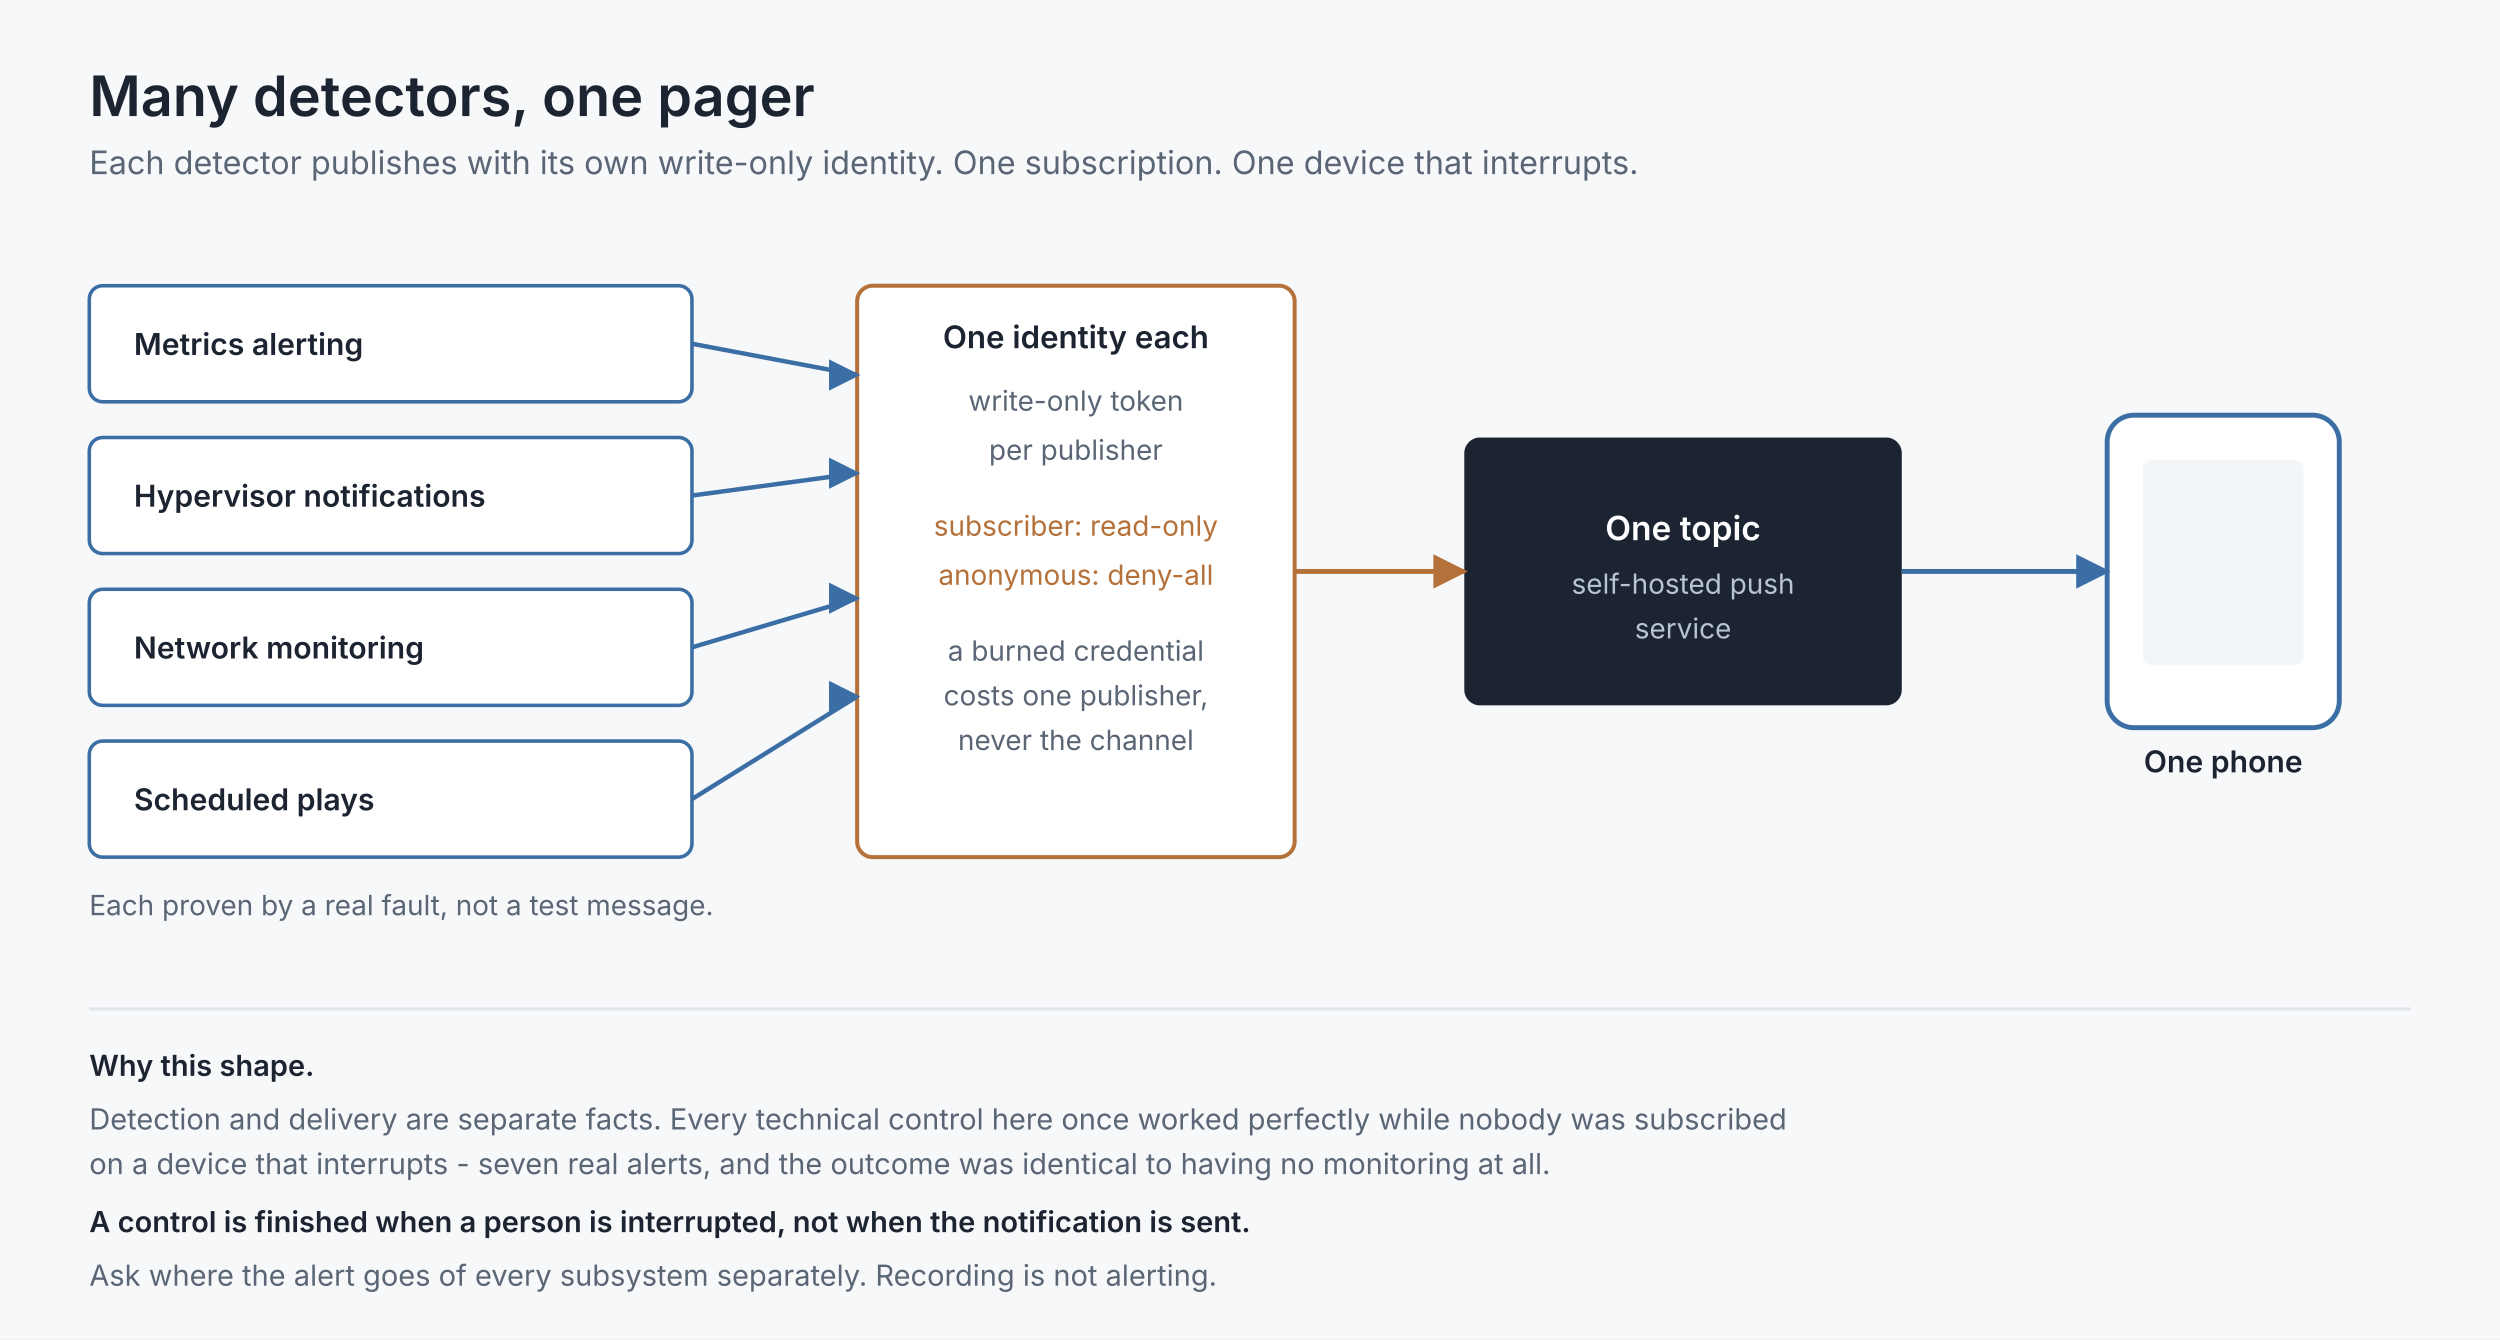
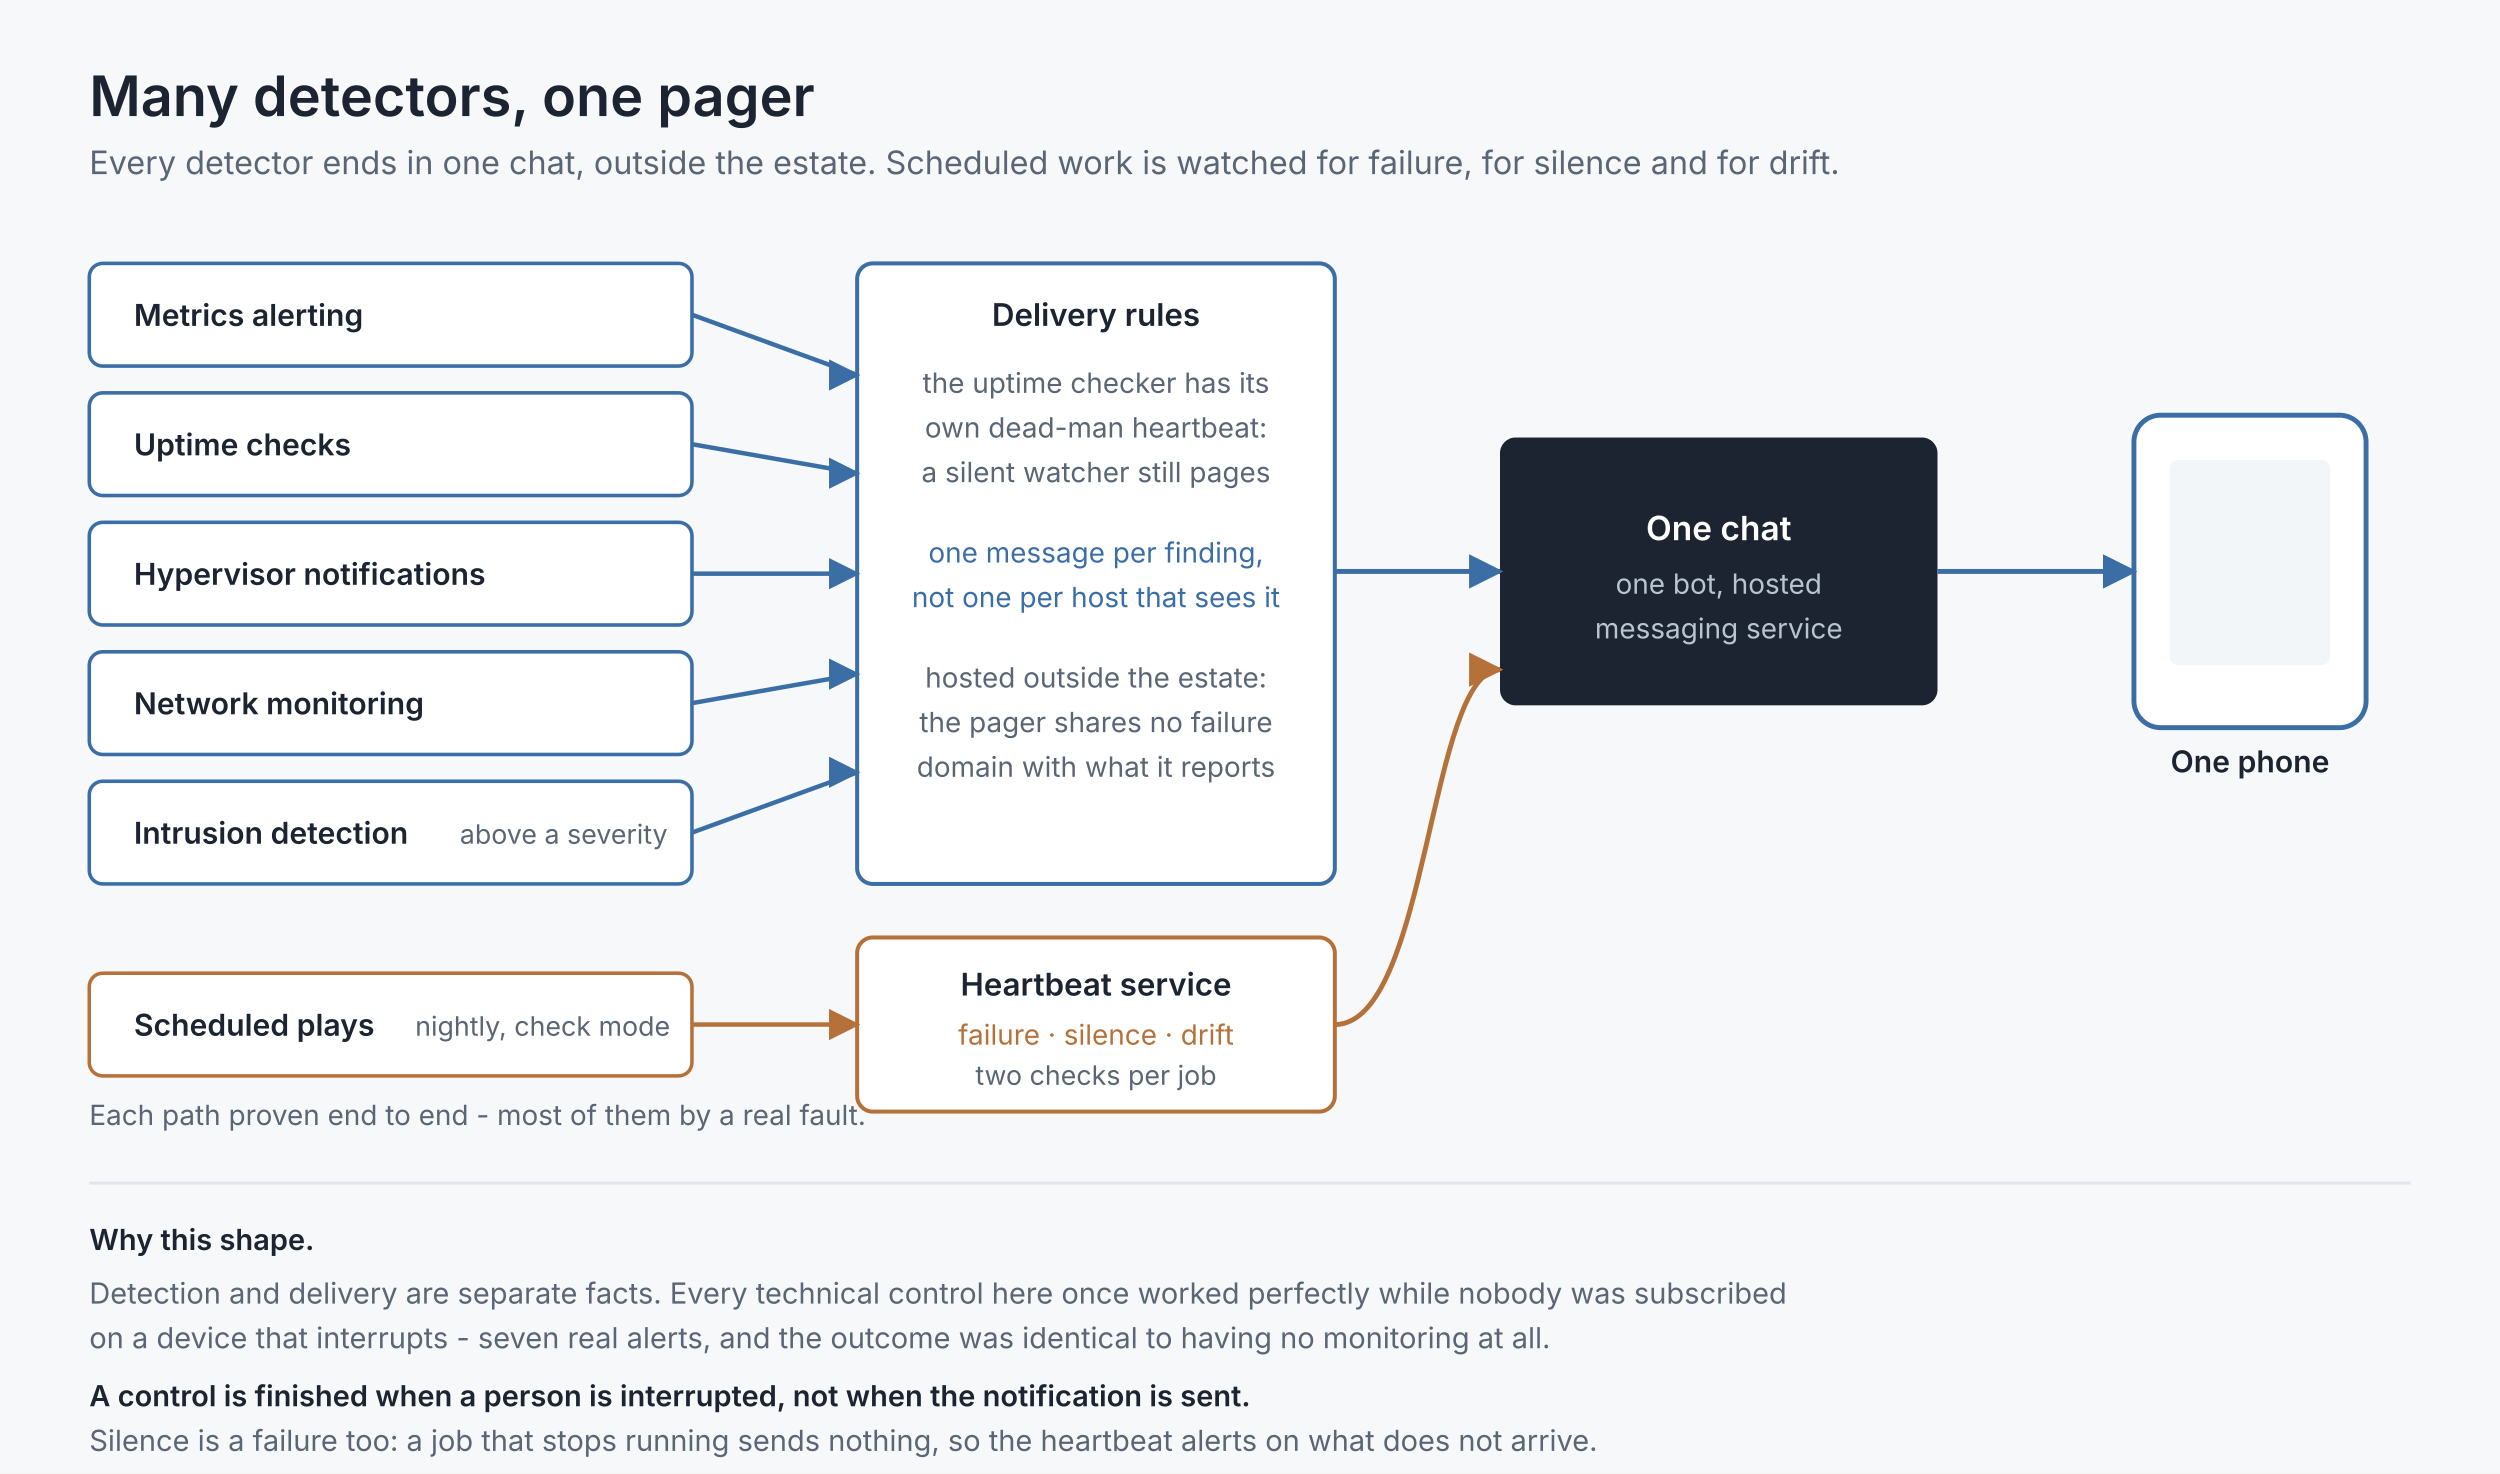
- <svg xmlns="http://www.w3.org/2000/svg" viewBox="0 0 1120 600" width="1120" height="600" font-family="Inter, 'Segoe UI', system-ui, sans-serif">
+ <svg xmlns="http://www.w3.org/2000/svg" viewBox="0 0 1120 660" width="1120" height="660" font-family="Inter, 'Segoe UI', system-ui, sans-serif">
  <defs>
    <marker id="p-arrow" viewBox="0 0 10 10" refX="9" refY="5" markerWidth="7" markerHeight="7" orient="auto-start-end">
      <path d="M 0 0 L 10 5 L 0 10 z" fill="#3b6ea5" />
    </marker>
    <marker id="p-copper" viewBox="0 0 10 10" refX="9" refY="5" markerWidth="7" markerHeight="7" orient="auto-start-end">
      <path d="M 0 0 L 10 5 L 0 10 z" fill="#b5713a" />
    </marker>
  </defs>
-   <rect x="0" y="0" width="1120" height="600" fill="#f7f8fa" />
+   <rect x="0" y="0" width="1120" height="660" fill="#f7f8fa" />
  <text x="40" y="52" font-size="25" font-weight="600" fill="#1b2430">Many detectors, one pager</text>
-   <text x="40" y="78" font-size="14.5" fill="#5a6675">Each detector publishes with its own write-only identity. One subscription. One device that interrupts.</text>
+   <text x="40" y="78" font-size="14.5" fill="#5a6675">Every detector ends in one chat, outside the estate. Scheduled work is watched for failure, for silence and for drift.</text>
  <g font-size="13.5">
-     <rect x="40" y="128" width="270" height="52" rx="6" fill="#ffffff" stroke="#3b6ea5" stroke-width="1.6" />
-     <text x="60" y="159" font-weight="600" fill="#1b2430">Metrics alerting</text>
-     <rect x="40" y="196" width="270" height="52" rx="6" fill="#ffffff" stroke="#3b6ea5" stroke-width="1.6" />
-     <text x="60" y="227" font-weight="600" fill="#1b2430">Hypervisor notifications</text>
-     <rect x="40" y="264" width="270" height="52" rx="6" fill="#ffffff" stroke="#3b6ea5" stroke-width="1.6" />
-     <text x="60" y="295" font-weight="600" fill="#1b2430">Network monitoring</text>
-     <rect x="40" y="332" width="270" height="52" rx="6" fill="#ffffff" stroke="#3b6ea5" stroke-width="1.6" />
-     <text x="60" y="363" font-weight="600" fill="#1b2430">Scheduled plays</text>
+     <rect x="40" y="118" width="270" height="46" rx="6" fill="#ffffff" stroke="#3b6ea5" stroke-width="1.6" />
+     <text x="60" y="146" font-weight="600" fill="#1b2430">Metrics alerting</text>
+     <rect x="40" y="176" width="270" height="46" rx="6" fill="#ffffff" stroke="#3b6ea5" stroke-width="1.6" />
+     <text x="60" y="204" font-weight="600" fill="#1b2430">Uptime checks</text>
+     <rect x="40" y="234" width="270" height="46" rx="6" fill="#ffffff" stroke="#3b6ea5" stroke-width="1.6" />
+     <text x="60" y="262" font-weight="600" fill="#1b2430">Hypervisor notifications</text>
+     <rect x="40" y="292" width="270" height="46" rx="6" fill="#ffffff" stroke="#3b6ea5" stroke-width="1.6" />
+     <text x="60" y="320" font-weight="600" fill="#1b2430">Network monitoring</text>
+     <rect x="40" y="350" width="270" height="46" rx="6" fill="#ffffff" stroke="#3b6ea5" stroke-width="1.6" />
+     <text x="60" y="378" font-weight="600" fill="#1b2430">Intrusion detection</text>
+     <text x="206" y="378" font-size="12" fill="#5a6675">above a severity</text>
+     <rect x="40" y="436" width="270" height="46" rx="6" fill="#ffffff" stroke="#b5713a" stroke-width="1.6" />
+     <text x="60" y="464" font-weight="600" fill="#1b2430">Scheduled plays</text>
+     <text x="186" y="464" font-size="12" fill="#5a6675">nightly, check mode</text>
  </g>
-   <text x="40" y="410" font-size="12.5" fill="#5a6675">Each proven by a real fault, not a test message.</text>
-   <rect x="384" y="128" width="196" height="256" rx="7" fill="#ffffff" stroke="#b5713a" stroke-width="1.8" />
-   <text x="482" y="156" text-anchor="middle" font-size="14" font-weight="600" fill="#1b2430">One identity each</text>
+   <text x="40" y="504" font-size="12.5" fill="#5a6675">Each path proven end to end - most of them by a real fault.</text>
+   <rect x="384" y="118" width="214" height="278" rx="7" fill="#ffffff" stroke="#3b6ea5" stroke-width="1.8" />
+   <text x="491" y="146" text-anchor="middle" font-size="14" font-weight="600" fill="#1b2430">Delivery rules</text>
  <g font-size="12.5" fill="#5a6675">
-     <text x="482" y="184" text-anchor="middle">write-only token</text>
-     <text x="482" y="206" text-anchor="middle">per publisher</text>
-     <text x="482" y="240" text-anchor="middle" fill="#b5713a">subscriber: read-only</text>
-     <text x="482" y="262" text-anchor="middle" fill="#b5713a">anonymous: deny-all</text>
-     <text x="482" y="296" text-anchor="middle">a burned credential</text>
-     <text x="482" y="316" text-anchor="middle">costs one publisher,</text>
-     <text x="482" y="336" text-anchor="middle">never the channel</text>
+     <text x="491" y="176" text-anchor="middle">the uptime checker has its</text>
+     <text x="491" y="196" text-anchor="middle">own dead-man heartbeat:</text>
+     <text x="491" y="216" text-anchor="middle">a silent watcher still pages</text>
+     <text x="491" y="252" text-anchor="middle" fill="#3b6ea5">one message per finding,</text>
+     <text x="491" y="272" text-anchor="middle" fill="#3b6ea5">not one per host that sees it</text>
+     <text x="491" y="308" text-anchor="middle">hosted outside the estate:</text>
+     <text x="491" y="328" text-anchor="middle">the pager shares no failure</text>
+     <text x="491" y="348" text-anchor="middle">domain with what it reports</text>
  </g>
  <g stroke="#3b6ea5" stroke-width="2" fill="none">
-     <path d="M 310 154 L 384 168" marker-end="url(#p-arrow)" />
-     <path d="M 310 222 L 384 212" marker-end="url(#p-arrow)" />
-     <path d="M 310 290 L 384 268" marker-end="url(#p-arrow)" />
-     <path d="M 310 358 L 384 312" marker-end="url(#p-arrow)" />
+     <path d="M 310 141 L 384 168" marker-end="url(#p-arrow)" />
+     <path d="M 310 199 L 384 212" marker-end="url(#p-arrow)" />
+     <path d="M 310 257 L 384 257" marker-end="url(#p-arrow)" />
+     <path d="M 310 315 L 384 302" marker-end="url(#p-arrow)" />
+     <path d="M 310 373 L 384 346" marker-end="url(#p-arrow)" />
  </g>
-   <rect x="656" y="196" width="196" height="120" rx="7" fill="#1b2430" />
-   <text x="754" y="242" text-anchor="middle" font-size="15" font-weight="600" fill="#ffffff">One topic</text>
-   <text x="754" y="266" text-anchor="middle" font-size="12.5" fill="#b9c4d1">self-hosted push</text>
-   <text x="754" y="286" text-anchor="middle" font-size="12.5" fill="#b9c4d1">service</text>
-   <path d="M 580 256 L 656 256" stroke="#b5713a" stroke-width="2.2" fill="none" marker-end="url(#p-copper)" />
-   <rect x="944" y="186" width="104" height="140" rx="12" fill="#ffffff" stroke="#3b6ea5" stroke-width="2.2" />
-   <rect x="960" y="206" width="72" height="92" rx="4" fill="#f3f6f9" />
-   <text x="996" y="346" text-anchor="middle" font-size="13.5" font-weight="600" fill="#1b2430">One phone</text>
-   <path d="M 852 256 L 944 256" stroke="#3b6ea5" stroke-width="2.2" fill="none" marker-end="url(#p-arrow)" />
-   <line x1="40" y1="452" x2="1080" y2="452" stroke="#e2e6ec" stroke-width="1.4" />
+   <rect x="384" y="420" width="214" height="78" rx="7" fill="#ffffff" stroke="#b5713a" stroke-width="1.8" />
+   <text x="491" y="446" text-anchor="middle" font-size="14" font-weight="600" fill="#1b2430">Heartbeat service</text>
+   <text x="491" y="468" text-anchor="middle" font-size="12.5" fill="#b5713a">failure · silence · drift</text>
+   <text x="491" y="486" text-anchor="middle" font-size="12" fill="#5a6675">two checks per job</text>
+   <path d="M 310 459 L 384 459" stroke="#b5713a" stroke-width="2" fill="none" marker-end="url(#p-copper)" />
+   <rect x="672" y="196" width="196" height="120" rx="7" fill="#1b2430" />
+   <text x="770" y="242" text-anchor="middle" font-size="15" font-weight="600" fill="#ffffff">One chat</text>
+   <text x="770" y="266" text-anchor="middle" font-size="12.5" fill="#b9c4d1">one bot, hosted</text>
+   <text x="770" y="286" text-anchor="middle" font-size="12.5" fill="#b9c4d1">messaging service</text>
+   <path d="M 598 256 L 672 256" stroke="#3b6ea5" stroke-width="2.2" fill="none" marker-end="url(#p-arrow)" />
+   <path d="M 598 459 C 640 459, 640 300, 672 300" stroke="#b5713a" stroke-width="2.2" fill="none" marker-end="url(#p-copper)" />
+   <rect x="956" y="186" width="104" height="140" rx="12" fill="#ffffff" stroke="#3b6ea5" stroke-width="2.2" />
+   <rect x="972" y="206" width="72" height="92" rx="4" fill="#f3f6f9" />
+   <text x="1008" y="346" text-anchor="middle" font-size="13.5" font-weight="600" fill="#1b2430">One phone</text>
+   <path d="M 868 256 L 956 256" stroke="#3b6ea5" stroke-width="2.2" fill="none" marker-end="url(#p-arrow)" />
+   <line x1="40" y1="530" x2="1080" y2="530" stroke="#e2e6ec" stroke-width="1.4" />
  <g font-size="13" fill="#5a6675">
-     <text x="40" y="482" font-weight="600" fill="#1b2430">Why this shape.</text>
-     <text x="40" y="506">Detection and delivery are separate facts. Every technical control here once worked perfectly while nobody was subscribed</text>
-     <text x="40" y="526">on a device that interrupts - seven real alerts, and the outcome was identical to having no monitoring at all.</text>
-     <text x="40" y="552" fill="#1b2430" font-weight="600">A control is finished when a person is interrupted, not when the notification is sent.</text>
-     <text x="40" y="576">Ask where the alert goes of every subsystem separately. Recording is not alerting.</text>
+     <text x="40" y="560" font-weight="600" fill="#1b2430">Why this shape.</text>
+     <text x="40" y="584">Detection and delivery are separate facts. Every technical control here once worked perfectly while nobody was subscribed</text>
+     <text x="40" y="604">on a device that interrupts - seven real alerts, and the outcome was identical to having no monitoring at all.</text>
+     <text x="40" y="630" fill="#1b2430" font-weight="600">A control is finished when a person is interrupted, not when the notification is sent.</text>
+     <text x="40" y="650">Silence is a failure too: a job that stops running sends nothing, so the heartbeat alerts on what does not arrive.</text>
  </g>
</svg>
